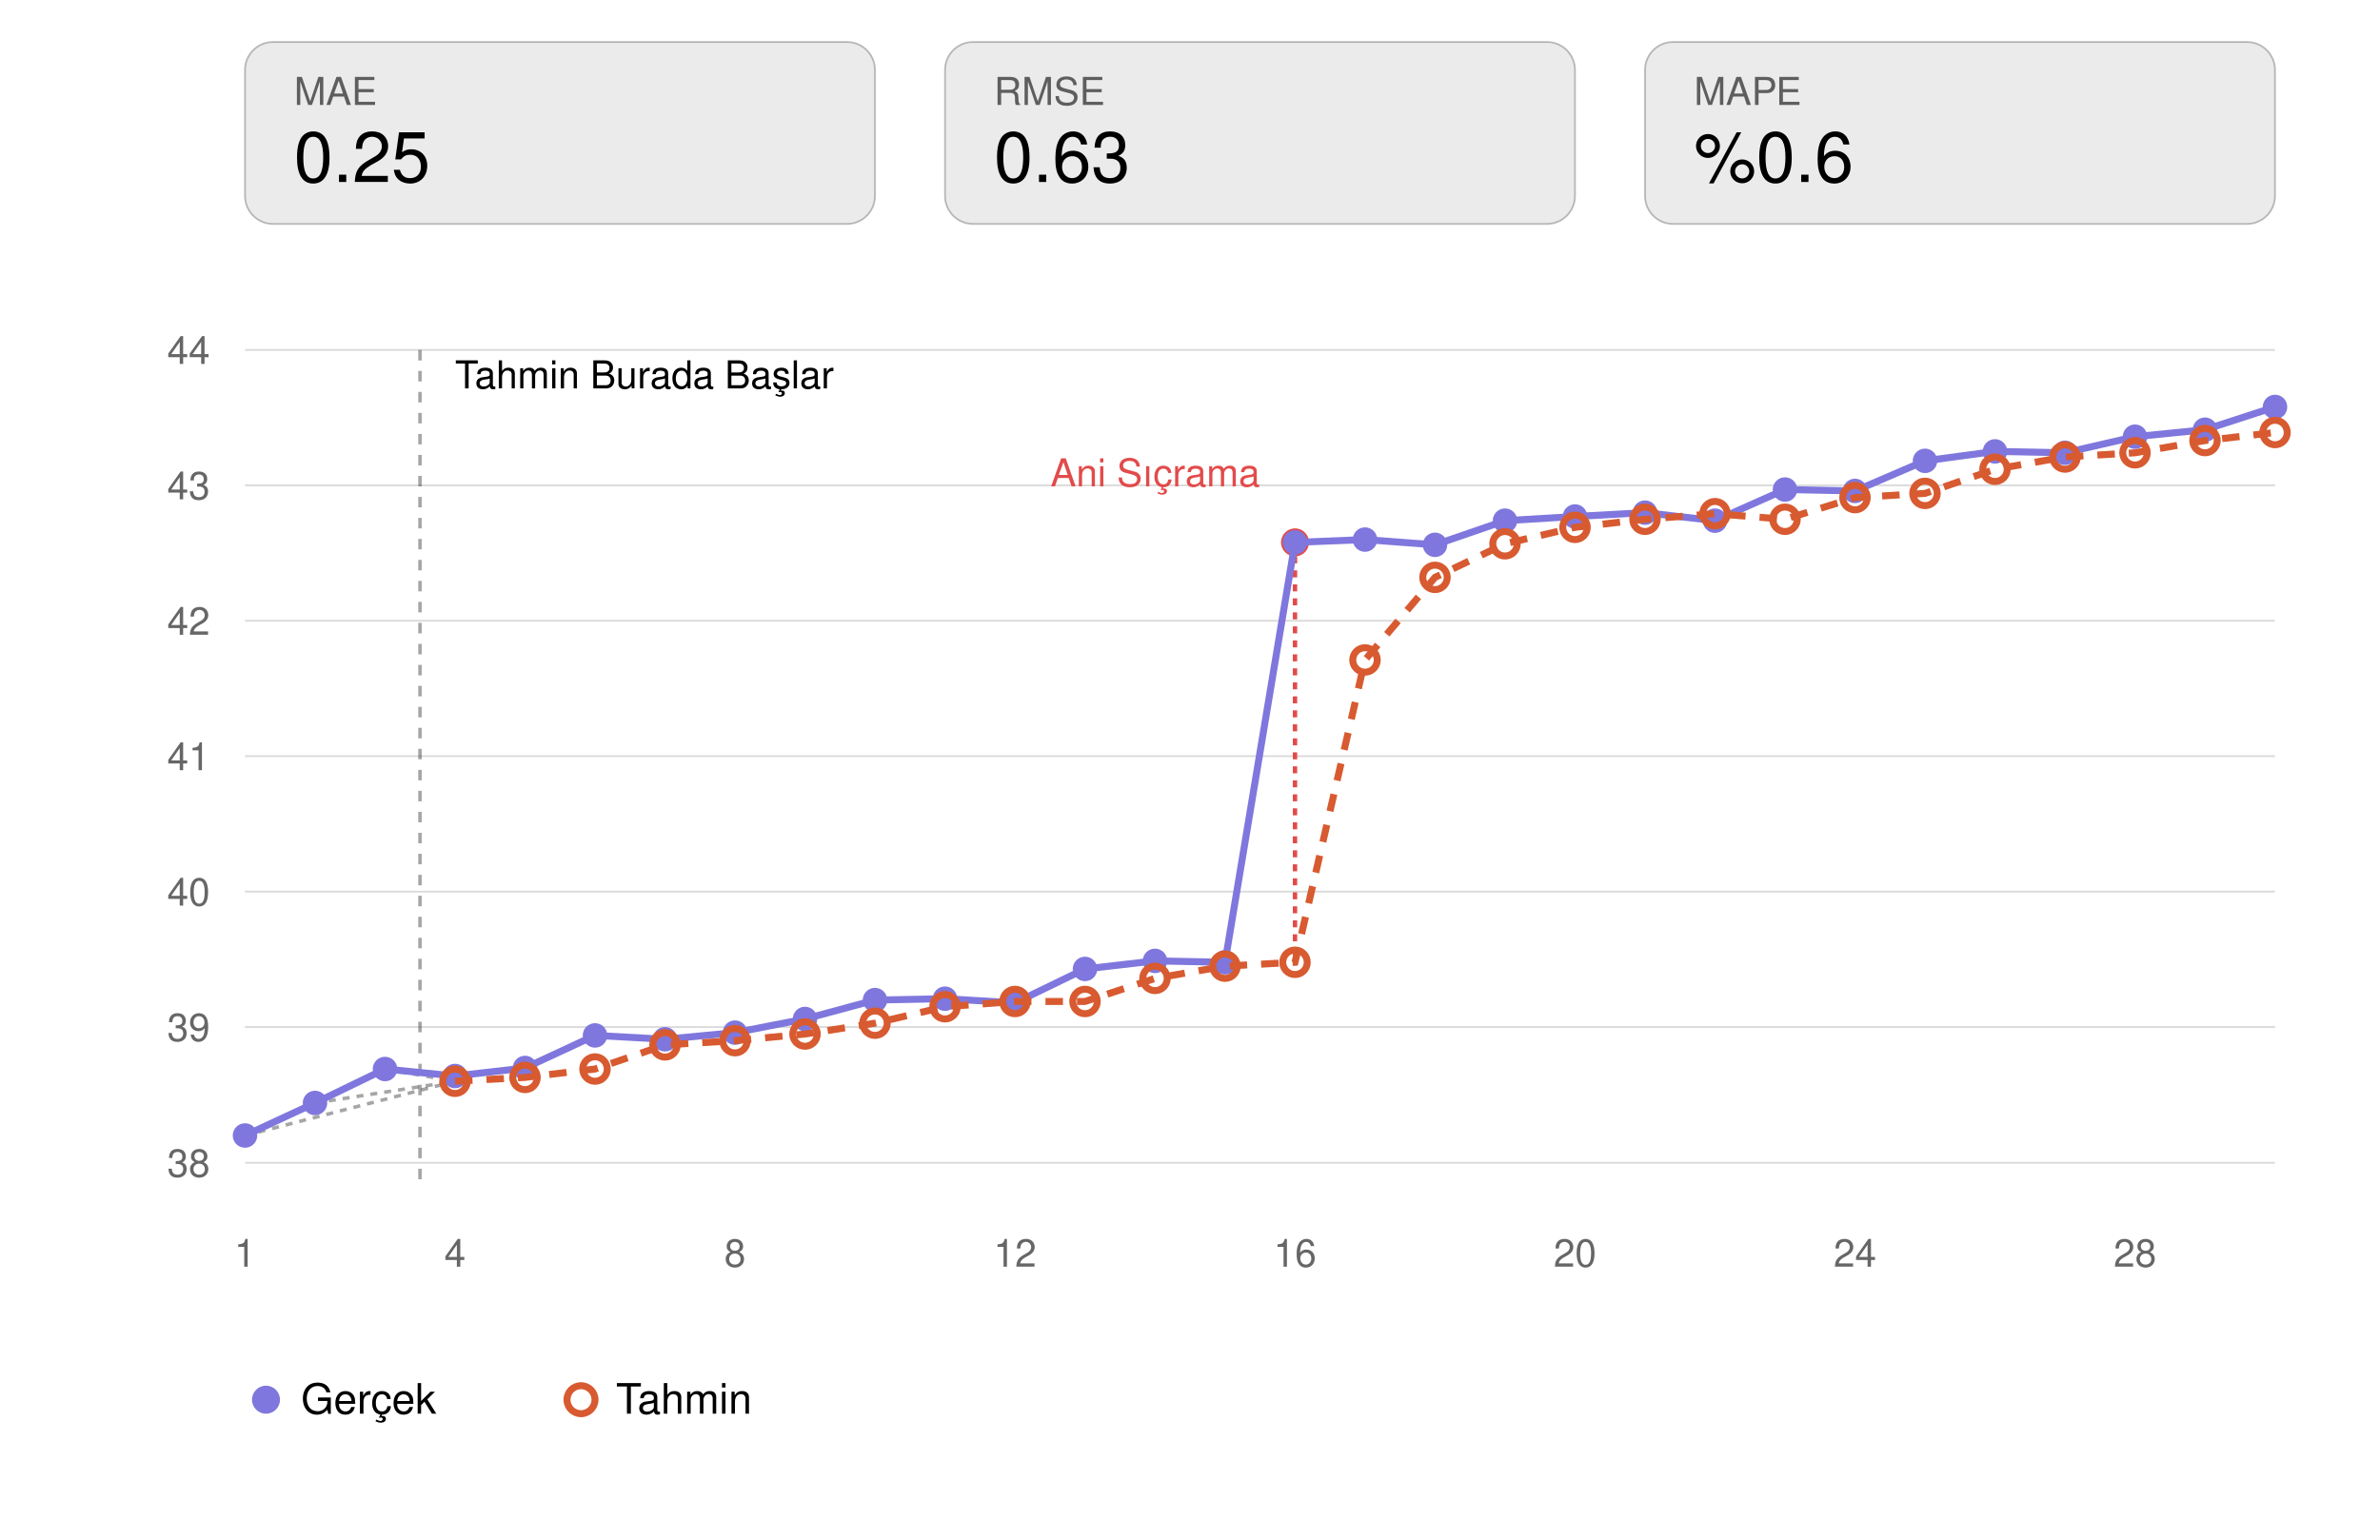
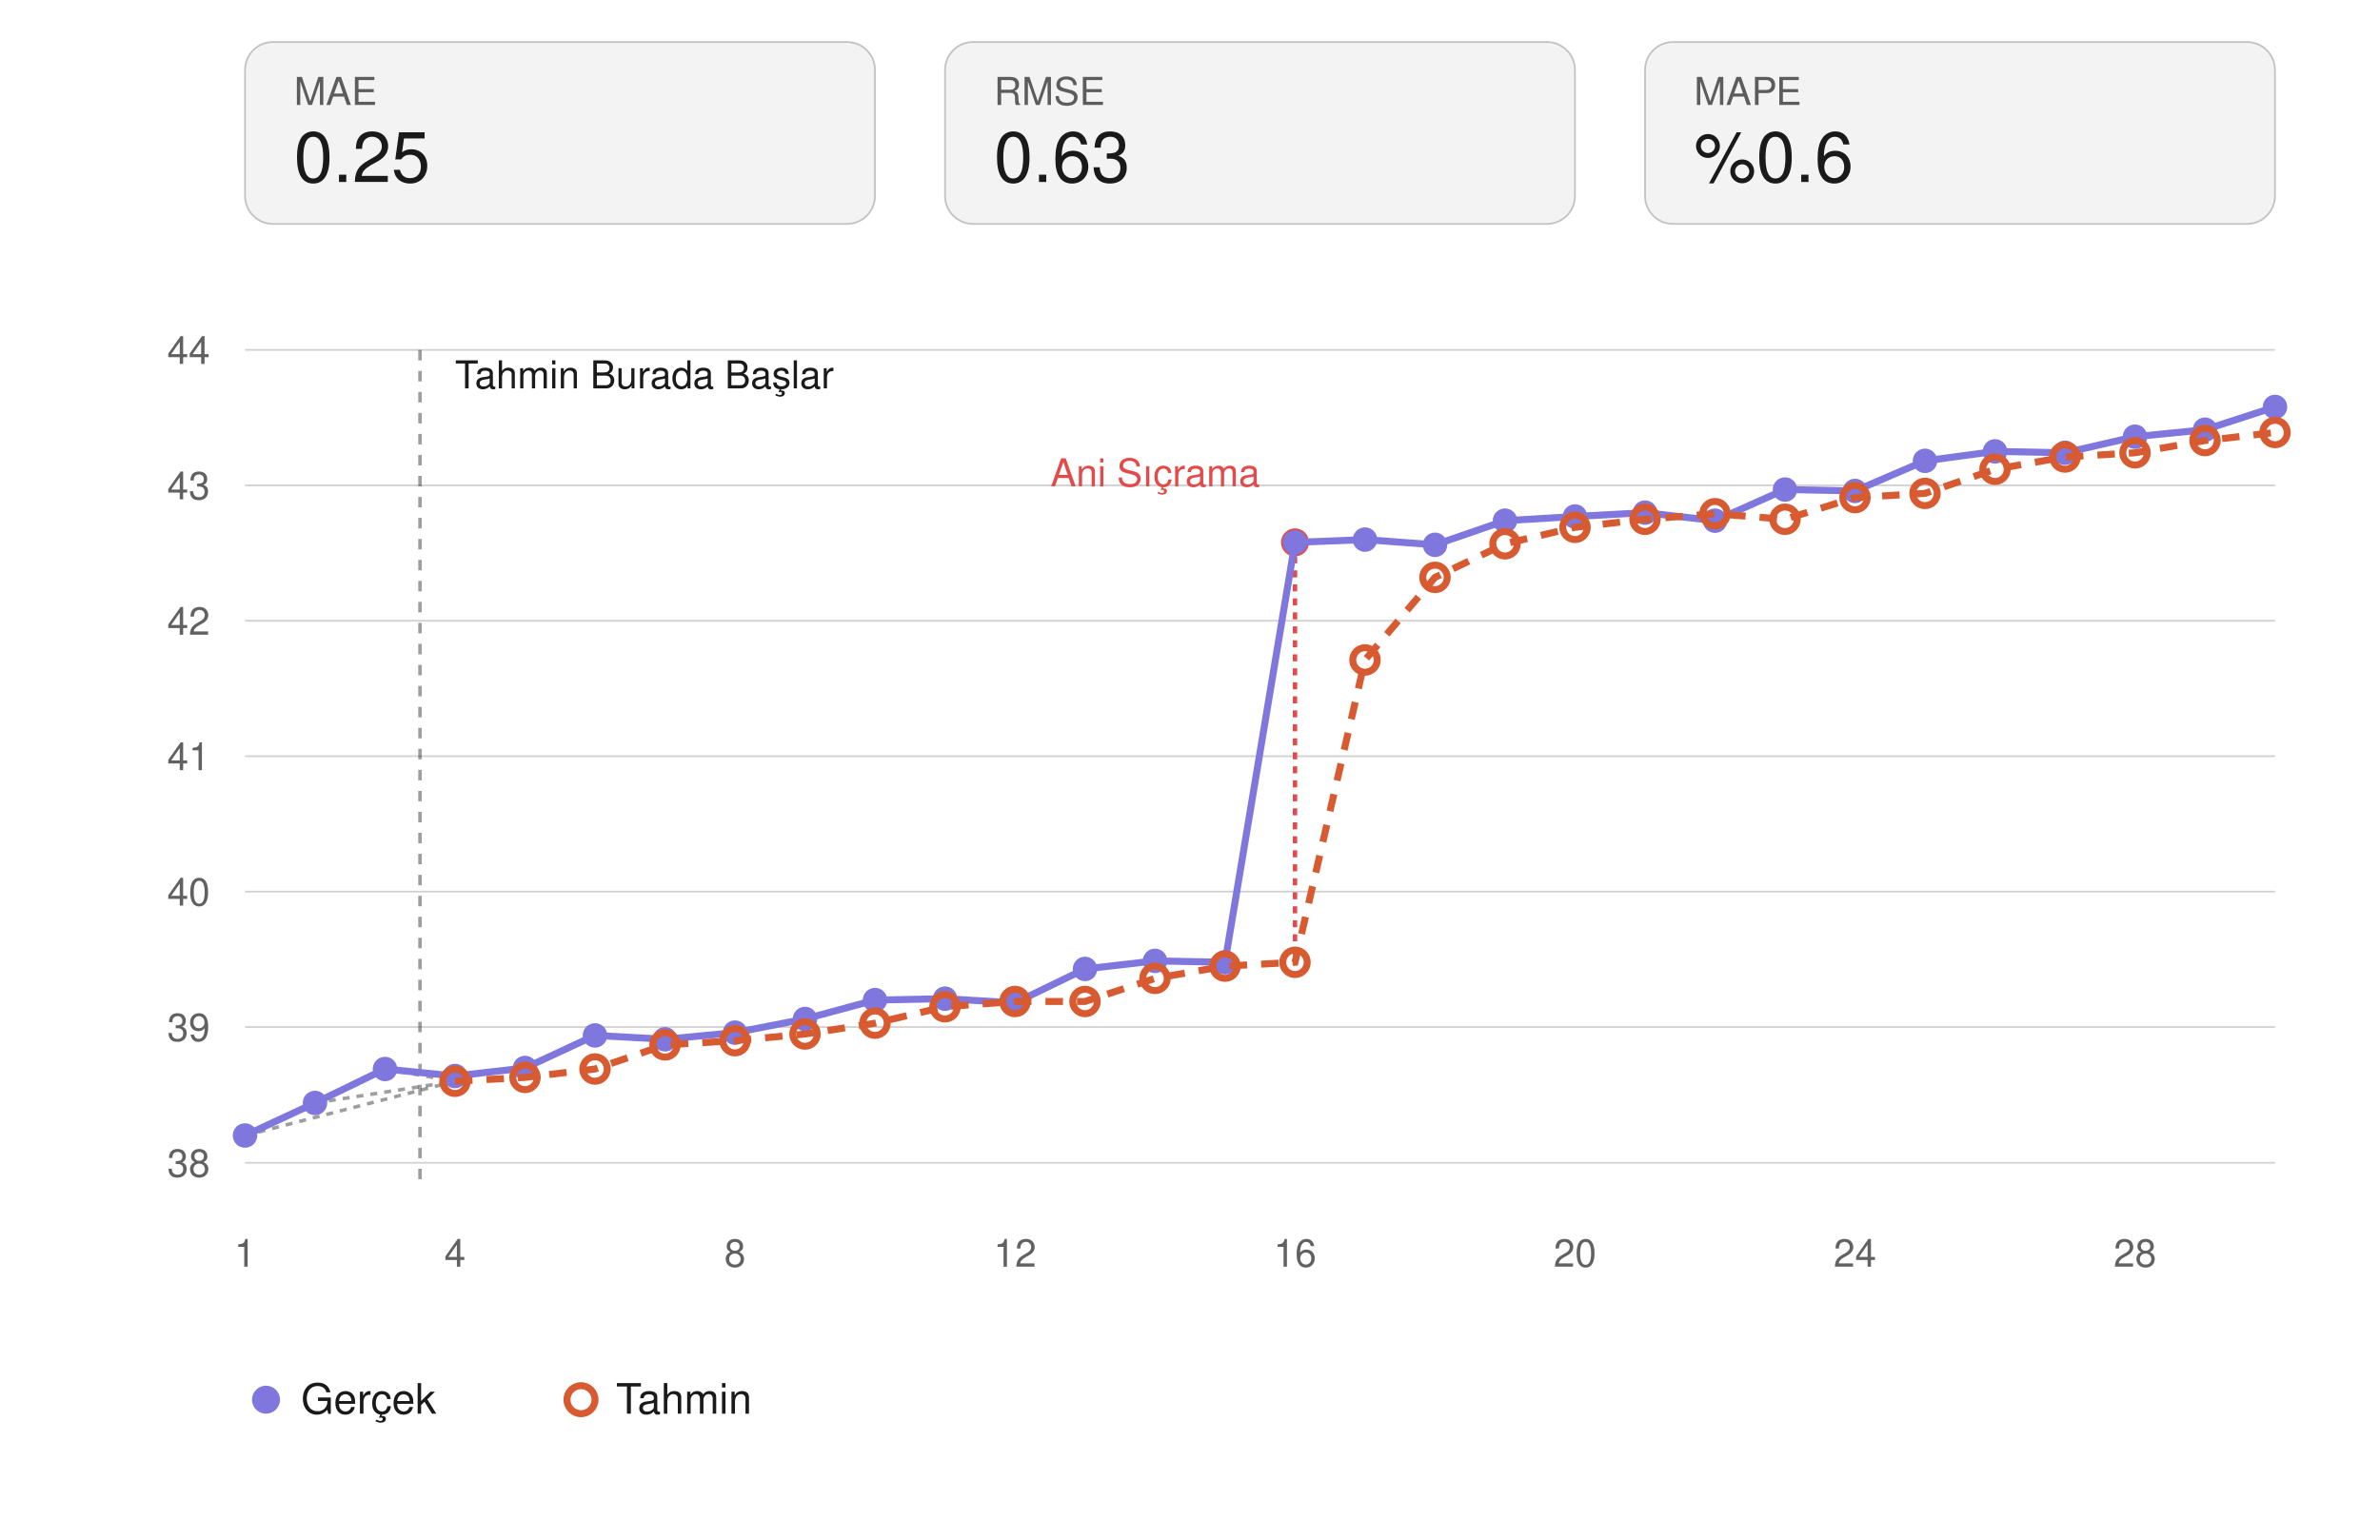
<svg xmlns="http://www.w3.org/2000/svg" width="680" height="440" viewBox="0 0 680 440" role="img">
-   <rect x="70" y="12" width="180" height="52" rx="8" fill="rgba(0,0,0,0.08)" stroke="rgba(0,0,0,0.25)" stroke-width="0.5" />
-   <text x="84" y="30" font-family="Helvetica, Arial, sans-serif" font-size="11" fill="rgba(0,0,0,0.6)">MAE</text>
-   <text x="84" y="52" font-family="Helvetica, Arial, sans-serif" font-size="20" font-weight="500" fill="#000000">0.25</text>
-   <rect x="270" y="12" width="180" height="52" rx="8" fill="rgba(0,0,0,0.08)" stroke="rgba(0,0,0,0.25)" stroke-width="0.5" />
-   <text x="284" y="30" font-family="Helvetica, Arial, sans-serif" font-size="11" fill="rgba(0,0,0,0.6)">RMSE</text>
-   <text x="284" y="52" font-family="Helvetica, Arial, sans-serif" font-size="20" font-weight="500" fill="#000000">0.63</text>
-   <rect x="470" y="12" width="180" height="52" rx="8" fill="rgba(0,0,0,0.08)" stroke="rgba(0,0,0,0.25)" stroke-width="0.5" />
-   <text x="484" y="30" font-family="Helvetica, Arial, sans-serif" font-size="11" fill="rgba(0,0,0,0.6)">MAPE</text>
-   <text x="484" y="52" font-family="Helvetica, Arial, sans-serif" font-size="20" font-weight="500" fill="#000000">%0.6</text>
-   <line x1="70" y1="332.3" x2="650" y2="332.3" stroke="rgba(0,0,0,0.15)" stroke-width="0.5" />
-   <text x="60" y="336.3" text-anchor="end" font-family="Helvetica, Arial, sans-serif" font-size="11" fill="rgba(0,0,0,0.6)">38</text>
-   <line x1="70" y1="293.5" x2="650" y2="293.5" stroke="rgba(0,0,0,0.15)" stroke-width="0.5" />
-   <text x="60" y="297.5" text-anchor="end" font-family="Helvetica, Arial, sans-serif" font-size="11" fill="rgba(0,0,0,0.6)">39</text>
-   <line x1="70" y1="254.8" x2="650" y2="254.8" stroke="rgba(0,0,0,0.15)" stroke-width="0.5" />
-   <text x="60" y="258.8" text-anchor="end" font-family="Helvetica, Arial, sans-serif" font-size="11" fill="rgba(0,0,0,0.6)">40</text>
-   <line x1="70" y1="216.1" x2="650" y2="216.1" stroke="rgba(0,0,0,0.15)" stroke-width="0.5" />
-   <text x="60" y="220.1" text-anchor="end" font-family="Helvetica, Arial, sans-serif" font-size="11" fill="rgba(0,0,0,0.6)">41</text>
-   <line x1="70" y1="177.4" x2="650" y2="177.4" stroke="rgba(0,0,0,0.15)" stroke-width="0.5" />
-   <text x="60" y="181.4" text-anchor="end" font-family="Helvetica, Arial, sans-serif" font-size="11" fill="rgba(0,0,0,0.6)">42</text>
-   <line x1="70" y1="138.7" x2="650" y2="138.7" stroke="rgba(0,0,0,0.15)" stroke-width="0.5" />
-   <text x="60" y="142.7" text-anchor="end" font-family="Helvetica, Arial, sans-serif" font-size="11" fill="rgba(0,0,0,0.6)">43</text>
-   <line x1="70" y1="100.0" x2="650" y2="100.0" stroke="rgba(0,0,0,0.15)" stroke-width="0.5" />
-   <text x="60" y="104.0" text-anchor="end" font-family="Helvetica, Arial, sans-serif" font-size="11" fill="rgba(0,0,0,0.6)">44</text>
-   <text x="70.0" y="362" text-anchor="middle" font-family="Helvetica, Arial, sans-serif" font-size="11" fill="rgba(0,0,0,0.6)">1</text>
-   <text x="130.0" y="362" text-anchor="middle" font-family="Helvetica, Arial, sans-serif" font-size="11" fill="rgba(0,0,0,0.6)">4</text>
-   <text x="210.0" y="362" text-anchor="middle" font-family="Helvetica, Arial, sans-serif" font-size="11" fill="rgba(0,0,0,0.6)">8</text>
-   <text x="290.0" y="362" text-anchor="middle" font-family="Helvetica, Arial, sans-serif" font-size="11" fill="rgba(0,0,0,0.6)">12</text>
-   <text x="370.0" y="362" text-anchor="middle" font-family="Helvetica, Arial, sans-serif" font-size="11" fill="rgba(0,0,0,0.6)">16</text>
-   <text x="450.0" y="362" text-anchor="middle" font-family="Helvetica, Arial, sans-serif" font-size="11" fill="rgba(0,0,0,0.6)">20</text>
-   <text x="530.0" y="362" text-anchor="middle" font-family="Helvetica, Arial, sans-serif" font-size="11" fill="rgba(0,0,0,0.6)">24</text>
-   <text x="610.0" y="362" text-anchor="middle" font-family="Helvetica, Arial, sans-serif" font-size="11" fill="rgba(0,0,0,0.6)">28</text>
-   <line x1="120.0" y1="100" x2="120.0" y2="340" stroke="rgba(0,0,0,0.35)" stroke-width="1" stroke-dasharray="3 3" />
-   <text x="130.0" y="111" font-family="Helvetica, Arial, sans-serif" font-size="11" font-weight="500" fill="#000000">Tahmin Burada Başlar</text>
-   <line x1="110.0" y1="305.5" x2="130.0" y2="309.0" stroke="rgba(0,0,0,0.35)" stroke-width="1" stroke-dasharray="2 2" />
-   <line x1="90.0" y1="315.2" x2="130.0" y2="309.0" stroke="rgba(0,0,0,0.35)" stroke-width="1" stroke-dasharray="2 2" />
-   <line x1="70.0" y1="324.5" x2="130.0" y2="309.0" stroke="rgba(0,0,0,0.35)" stroke-width="1" stroke-dasharray="2 2" />
+   <style>
+     text { font-family: Helvetica, Arial, sans-serif; }
+     .val { fill: #1a1a1a; }
+     .muted { fill: rgba(0,0,0,0.62); }
+     .grid { stroke: rgba(0,0,0,0.18); }
+     .line-soft { stroke: rgba(0,0,0,0.38); }
+     .kpi-box { fill: rgba(0,0,0,0.05); stroke: rgba(0,0,0,0.22); }
+     @media (prefers-color-scheme: dark) {
+       .val { fill: #F5F5F0; }
+       .muted { fill: rgba(255,255,255,0.62); }
+       .grid { stroke: rgba(255,255,255,0.18); }
+       .line-soft { stroke: rgba(255,255,255,0.38); }
+       .kpi-box { fill: rgba(255,255,255,0.06); stroke: rgba(255,255,255,0.22); }
+     }
+   </style>
+   <rect class="kpi-box" x="70" y="12" width="180" height="52" rx="8" stroke-width="0.5" />
+   <text class="muted" x="84" y="30" font-size="11">MAE</text>
+   <text class="val" x="84" y="52" font-size="20" font-weight="500">0.25</text>
+   <rect class="kpi-box" x="270" y="12" width="180" height="52" rx="8" stroke-width="0.5" />
+   <text class="muted" x="284" y="30" font-size="11">RMSE</text>
+   <text class="val" x="284" y="52" font-size="20" font-weight="500">0.63</text>
+   <rect class="kpi-box" x="470" y="12" width="180" height="52" rx="8" stroke-width="0.5" />
+   <text class="muted" x="484" y="30" font-size="11">MAPE</text>
+   <text class="val" x="484" y="52" font-size="20" font-weight="500">%0.6</text>
+   <line class="grid" x1="70" y1="332.3" x2="650" y2="332.3" stroke-width="0.5" />
+   <text class="muted" x="60" y="336.3" text-anchor="end" font-size="11">38</text>
+   <line class="grid" x1="70" y1="293.5" x2="650" y2="293.5" stroke-width="0.5" />
+   <text class="muted" x="60" y="297.5" text-anchor="end" font-size="11">39</text>
+   <line class="grid" x1="70" y1="254.8" x2="650" y2="254.8" stroke-width="0.5" />
+   <text class="muted" x="60" y="258.8" text-anchor="end" font-size="11">40</text>
+   <line class="grid" x1="70" y1="216.1" x2="650" y2="216.1" stroke-width="0.5" />
+   <text class="muted" x="60" y="220.1" text-anchor="end" font-size="11">41</text>
+   <line class="grid" x1="70" y1="177.4" x2="650" y2="177.4" stroke-width="0.5" />
+   <text class="muted" x="60" y="181.4" text-anchor="end" font-size="11">42</text>
+   <line class="grid" x1="70" y1="138.7" x2="650" y2="138.7" stroke-width="0.5" />
+   <text class="muted" x="60" y="142.7" text-anchor="end" font-size="11">43</text>
+   <line class="grid" x1="70" y1="100.0" x2="650" y2="100.0" stroke-width="0.5" />
+   <text class="muted" x="60" y="104.0" text-anchor="end" font-size="11">44</text>
+   <text class="muted" x="70.0" y="362" text-anchor="middle" font-size="11">1</text>
+   <text class="muted" x="130.0" y="362" text-anchor="middle" font-size="11">4</text>
+   <text class="muted" x="210.0" y="362" text-anchor="middle" font-size="11">8</text>
+   <text class="muted" x="290.0" y="362" text-anchor="middle" font-size="11">12</text>
+   <text class="muted" x="370.0" y="362" text-anchor="middle" font-size="11">16</text>
+   <text class="muted" x="450.0" y="362" text-anchor="middle" font-size="11">20</text>
+   <text class="muted" x="530.0" y="362" text-anchor="middle" font-size="11">24</text>
+   <text class="muted" x="610.0" y="362" text-anchor="middle" font-size="11">28</text>
+   <line class="line-soft" x1="120.0" y1="100" x2="120.0" y2="340" stroke-width="1" stroke-dasharray="3 3" />
+   <text class="val" x="130.0" y="111" font-size="11" font-weight="500">Tahmin Burada Başlar</text>
+   <line class="line-soft" x1="110.0" y1="305.5" x2="130.0" y2="309.0" stroke-width="1" stroke-dasharray="2 2" />
+   <line class="line-soft" x1="90.0" y1="315.2" x2="130.0" y2="309.0" stroke-width="1" stroke-dasharray="2 2" />
+   <line class="line-soft" x1="70.0" y1="324.5" x2="130.0" y2="309.0" stroke-width="1" stroke-dasharray="2 2" />
  <line x1="370.0" y1="155.0" x2="370.0" y2="275.0" stroke="#E24B4A" stroke-width="1.25" stroke-dasharray="2 2" />
  <circle cx="370.0" cy="155.0" r="4" fill="#E24B4A" />
-   <text x="360.0" y="139.0" text-anchor="end" font-family="Helvetica, Arial, sans-serif" font-size="11" font-weight="500" fill="#E24B4A">Ani Sıçrama</text>
+   <text x="360.0" y="139.0" text-anchor="end" font-size="11" font-weight="500" fill="#E24B4A">Ani Sıçrama</text>
  <path d="M70.0,324.5 L90.0,315.2 L110.0,305.5 L130.0,307.5 L150.0,305.2 L170.0,295.9 L190.0,297.0 L210.0,295.1 L230.0,291.2 L250.0,285.8 L270.0,285.4 L290.0,286.6 L310.0,276.9 L330.0,274.6 L350.0,275.0 L370.0,155.0 L390.0,154.2 L410.0,155.7 L430.0,148.8 L450.0,147.6 L470.0,146.5 L490.0,148.8 L510.0,139.9 L530.0,140.3 L550.0,131.7 L570.0,129.0 L590.0,129.4 L610.0,124.8 L630.0,122.8 L650.0,116.3" fill="none" stroke="#7F77DD" stroke-width="2" />
  <circle cx="70.0" cy="324.5" r="3.5" fill="#7F77DD" />
  <circle cx="90.0" cy="315.2" r="3.5" fill="#7F77DD" />
  <circle cx="110.0" cy="305.5" r="3.5" fill="#7F77DD" />
  <circle cx="130.0" cy="307.5" r="3.5" fill="#7F77DD" />
  <circle cx="150.0" cy="305.2" r="3.5" fill="#7F77DD" />
  <circle cx="170.0" cy="295.9" r="3.5" fill="#7F77DD" />
  <circle cx="190.0" cy="297.0" r="3.5" fill="#7F77DD" />
  <circle cx="210.0" cy="295.1" r="3.5" fill="#7F77DD" />
  <circle cx="230.0" cy="291.2" r="3.5" fill="#7F77DD" />
  <circle cx="250.0" cy="285.8" r="3.5" fill="#7F77DD" />
  <circle cx="270.0" cy="285.4" r="3.5" fill="#7F77DD" />
  <circle cx="290.0" cy="286.6" r="3.5" fill="#7F77DD" />
  <circle cx="310.0" cy="276.9" r="3.5" fill="#7F77DD" />
  <circle cx="330.0" cy="274.6" r="3.5" fill="#7F77DD" />
  <circle cx="350.0" cy="275.0" r="3.5" fill="#7F77DD" />
  <circle cx="370.0" cy="155.0" r="3.5" fill="#7F77DD" />
  <circle cx="390.0" cy="154.2" r="3.5" fill="#7F77DD" />
  <circle cx="410.0" cy="155.7" r="3.5" fill="#7F77DD" />
  <circle cx="430.0" cy="148.8" r="3.5" fill="#7F77DD" />
  <circle cx="450.0" cy="147.6" r="3.5" fill="#7F77DD" />
  <circle cx="470.0" cy="146.5" r="3.5" fill="#7F77DD" />
  <circle cx="490.0" cy="148.8" r="3.5" fill="#7F77DD" />
  <circle cx="510.0" cy="139.9" r="3.5" fill="#7F77DD" />
  <circle cx="530.0" cy="140.3" r="3.5" fill="#7F77DD" />
  <circle cx="550.0" cy="131.7" r="3.5" fill="#7F77DD" />
  <circle cx="570.0" cy="129.0" r="3.5" fill="#7F77DD" />
  <circle cx="590.0" cy="129.4" r="3.5" fill="#7F77DD" />
  <circle cx="610.0" cy="124.8" r="3.5" fill="#7F77DD" />
  <circle cx="630.0" cy="122.8" r="3.5" fill="#7F77DD" />
  <circle cx="650.0" cy="116.3" r="3.5" fill="#7F77DD" />
  <path d="M130.0,309.0 L150.0,307.9 L170.0,305.5 L190.0,298.6 L210.0,297.4 L230.0,295.5 L250.0,292.4 L270.0,287.7 L290.0,286.2 L310.0,286.2 L330.0,279.6 L350.0,276.1 L370.0,275.0 L390.0,188.6 L410.0,165.0 L430.0,155.4 L450.0,150.7 L470.0,148.4 L490.0,146.8 L510.0,148.4 L530.0,142.2 L550.0,141.0 L570.0,134.1 L590.0,130.6 L610.0,129.4 L630.0,125.9 L650.0,123.6" fill="none" stroke="#D85A30" stroke-width="2" stroke-dasharray="5 4" />
  <circle cx="130.0" cy="309.0" r="3.5" fill="none" stroke="#D85A30" stroke-width="2" />
  <circle cx="150.0" cy="307.9" r="3.5" fill="none" stroke="#D85A30" stroke-width="2" />
  <circle cx="170.0" cy="305.5" r="3.5" fill="none" stroke="#D85A30" stroke-width="2" />
  <circle cx="190.0" cy="298.6" r="3.5" fill="none" stroke="#D85A30" stroke-width="2" />
  <circle cx="210.0" cy="297.4" r="3.5" fill="none" stroke="#D85A30" stroke-width="2" />
  <circle cx="230.0" cy="295.5" r="3.5" fill="none" stroke="#D85A30" stroke-width="2" />
  <circle cx="250.0" cy="292.4" r="3.5" fill="none" stroke="#D85A30" stroke-width="2" />
  <circle cx="270.0" cy="287.7" r="3.5" fill="none" stroke="#D85A30" stroke-width="2" />
  <circle cx="290.0" cy="286.2" r="3.5" fill="none" stroke="#D85A30" stroke-width="2" />
  <circle cx="310.0" cy="286.2" r="3.5" fill="none" stroke="#D85A30" stroke-width="2" />
  <circle cx="330.0" cy="279.6" r="3.5" fill="none" stroke="#D85A30" stroke-width="2" />
  <circle cx="350.0" cy="276.1" r="3.5" fill="none" stroke="#D85A30" stroke-width="2" />
  <circle cx="370.0" cy="275.0" r="3.5" fill="none" stroke="#D85A30" stroke-width="2" />
  <circle cx="390.0" cy="188.6" r="3.5" fill="none" stroke="#D85A30" stroke-width="2" />
  <circle cx="410.0" cy="165.0" r="3.5" fill="none" stroke="#D85A30" stroke-width="2" />
  <circle cx="430.0" cy="155.4" r="3.5" fill="none" stroke="#D85A30" stroke-width="2" />
  <circle cx="450.0" cy="150.7" r="3.5" fill="none" stroke="#D85A30" stroke-width="2" />
  <circle cx="470.0" cy="148.4" r="3.5" fill="none" stroke="#D85A30" stroke-width="2" />
  <circle cx="490.0" cy="146.8" r="3.5" fill="none" stroke="#D85A30" stroke-width="2" />
  <circle cx="510.0" cy="148.4" r="3.5" fill="none" stroke="#D85A30" stroke-width="2" />
  <circle cx="530.0" cy="142.2" r="3.5" fill="none" stroke="#D85A30" stroke-width="2" />
  <circle cx="550.0" cy="141.0" r="3.5" fill="none" stroke="#D85A30" stroke-width="2" />
  <circle cx="570.0" cy="134.1" r="3.5" fill="none" stroke="#D85A30" stroke-width="2" />
  <circle cx="590.0" cy="130.6" r="3.5" fill="none" stroke="#D85A30" stroke-width="2" />
  <circle cx="610.0" cy="129.4" r="3.5" fill="none" stroke="#D85A30" stroke-width="2" />
  <circle cx="630.0" cy="125.9" r="3.5" fill="none" stroke="#D85A30" stroke-width="2" />
  <circle cx="650.0" cy="123.6" r="3.5" fill="none" stroke="#D85A30" stroke-width="2" />
  <circle cx="76" cy="400" r="4" fill="#7F77DD" />
-   <text x="86" y="404" font-family="Helvetica, Arial, sans-serif" font-size="12" fill="#000000">Gerçek</text>
+   <text class="val" x="86" y="404" font-size="12">Gerçek</text>
  <circle cx="166" cy="400" r="4" fill="none" stroke="#D85A30" stroke-width="2" />
-   <text x="176" y="404" font-family="Helvetica, Arial, sans-serif" font-size="12" fill="#000000">Tahmin</text>
+   <text class="val" x="176" y="404" font-size="12">Tahmin</text>
</svg>
